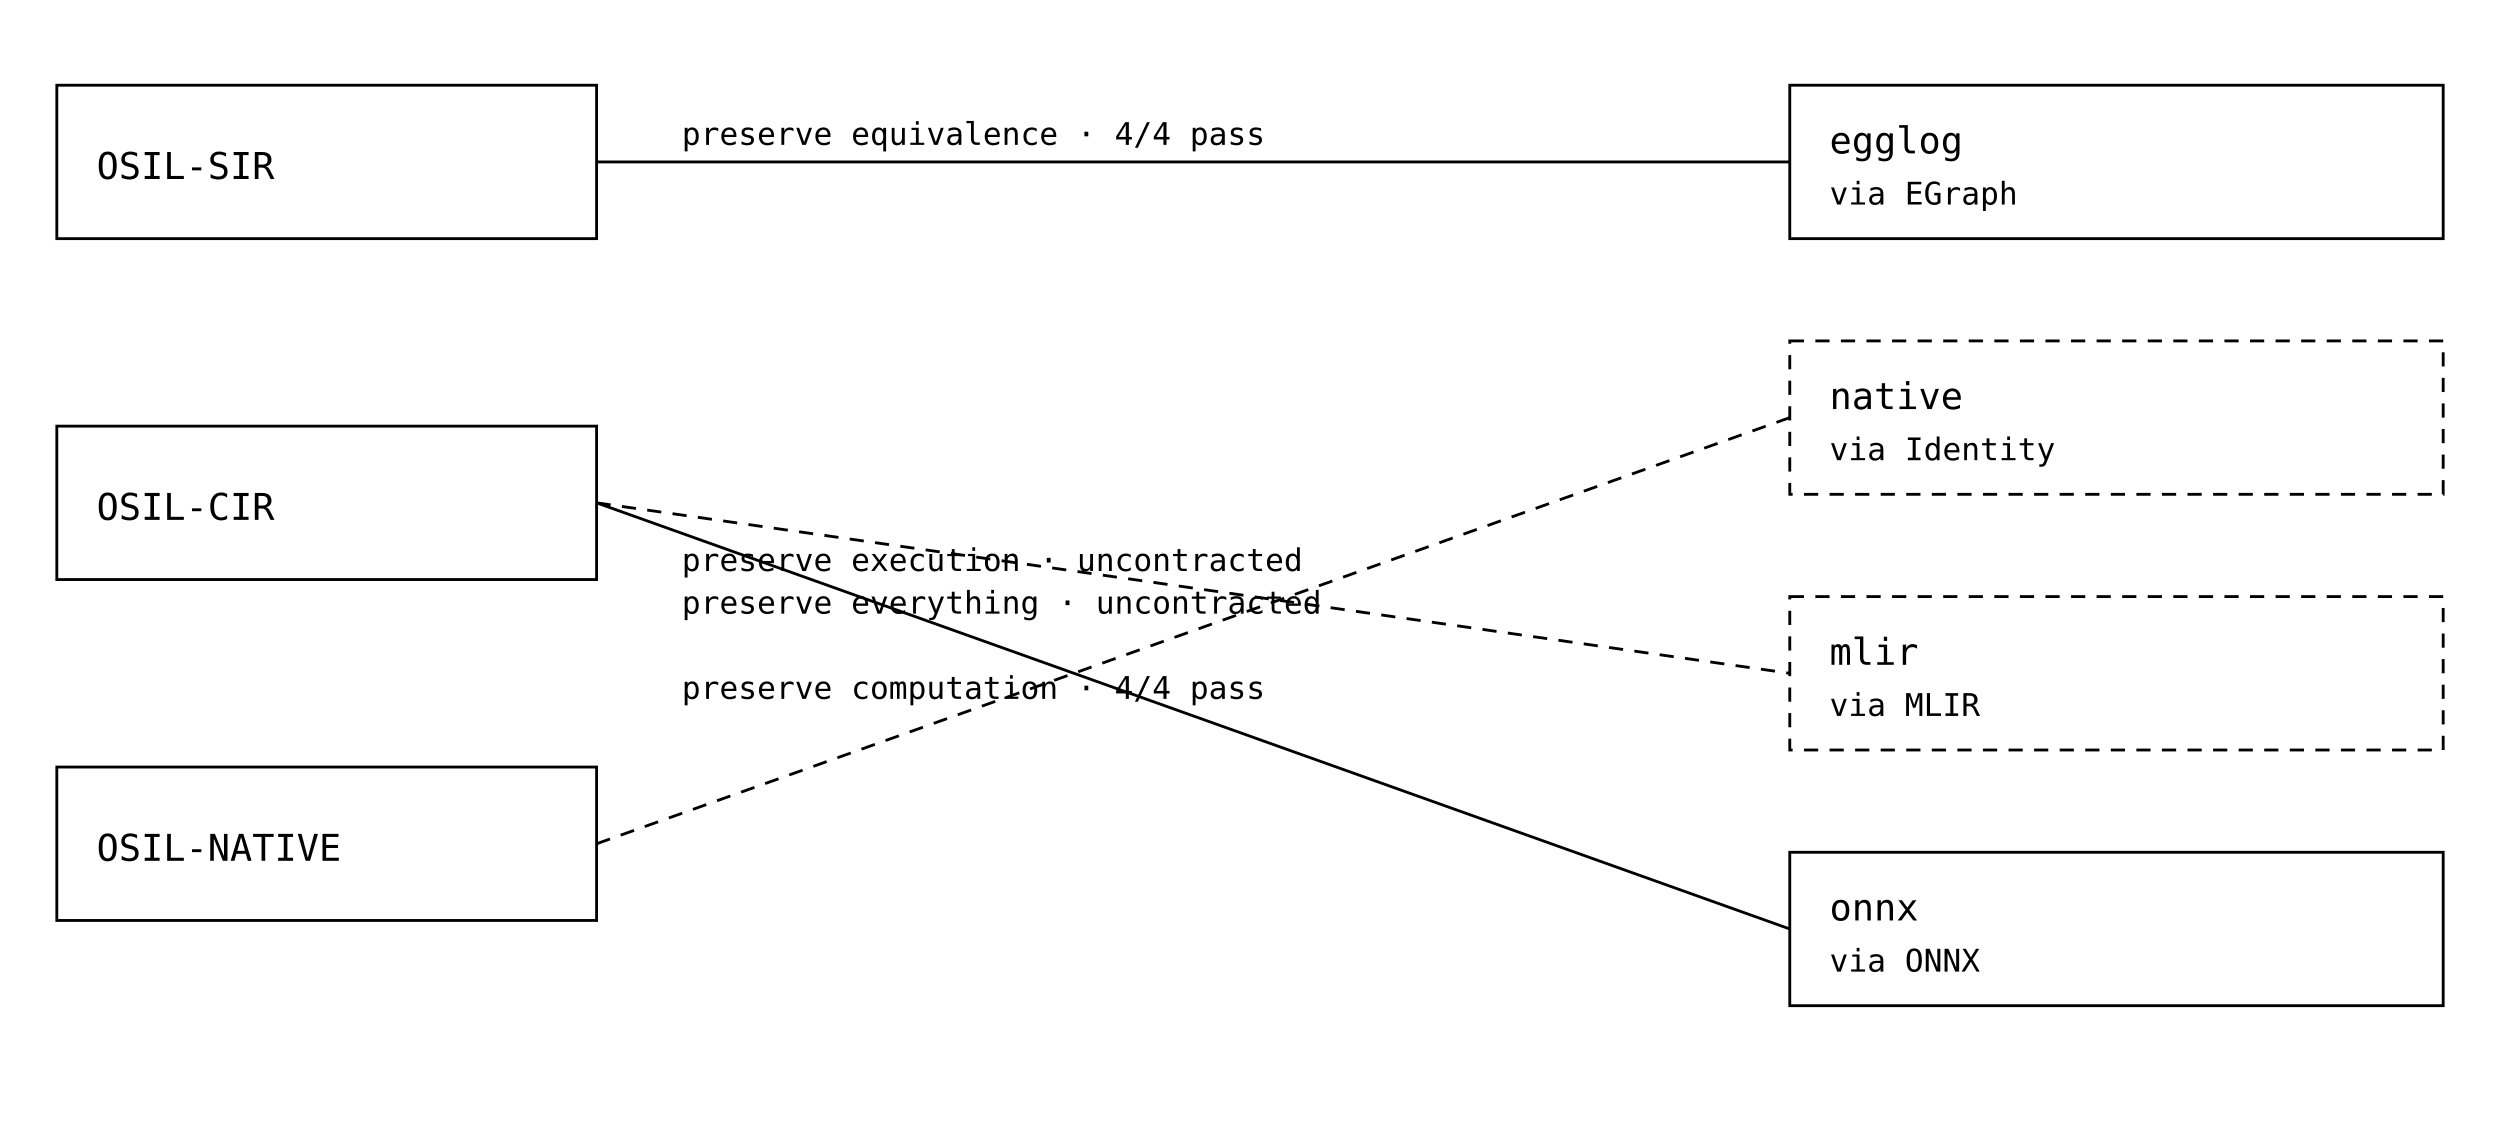
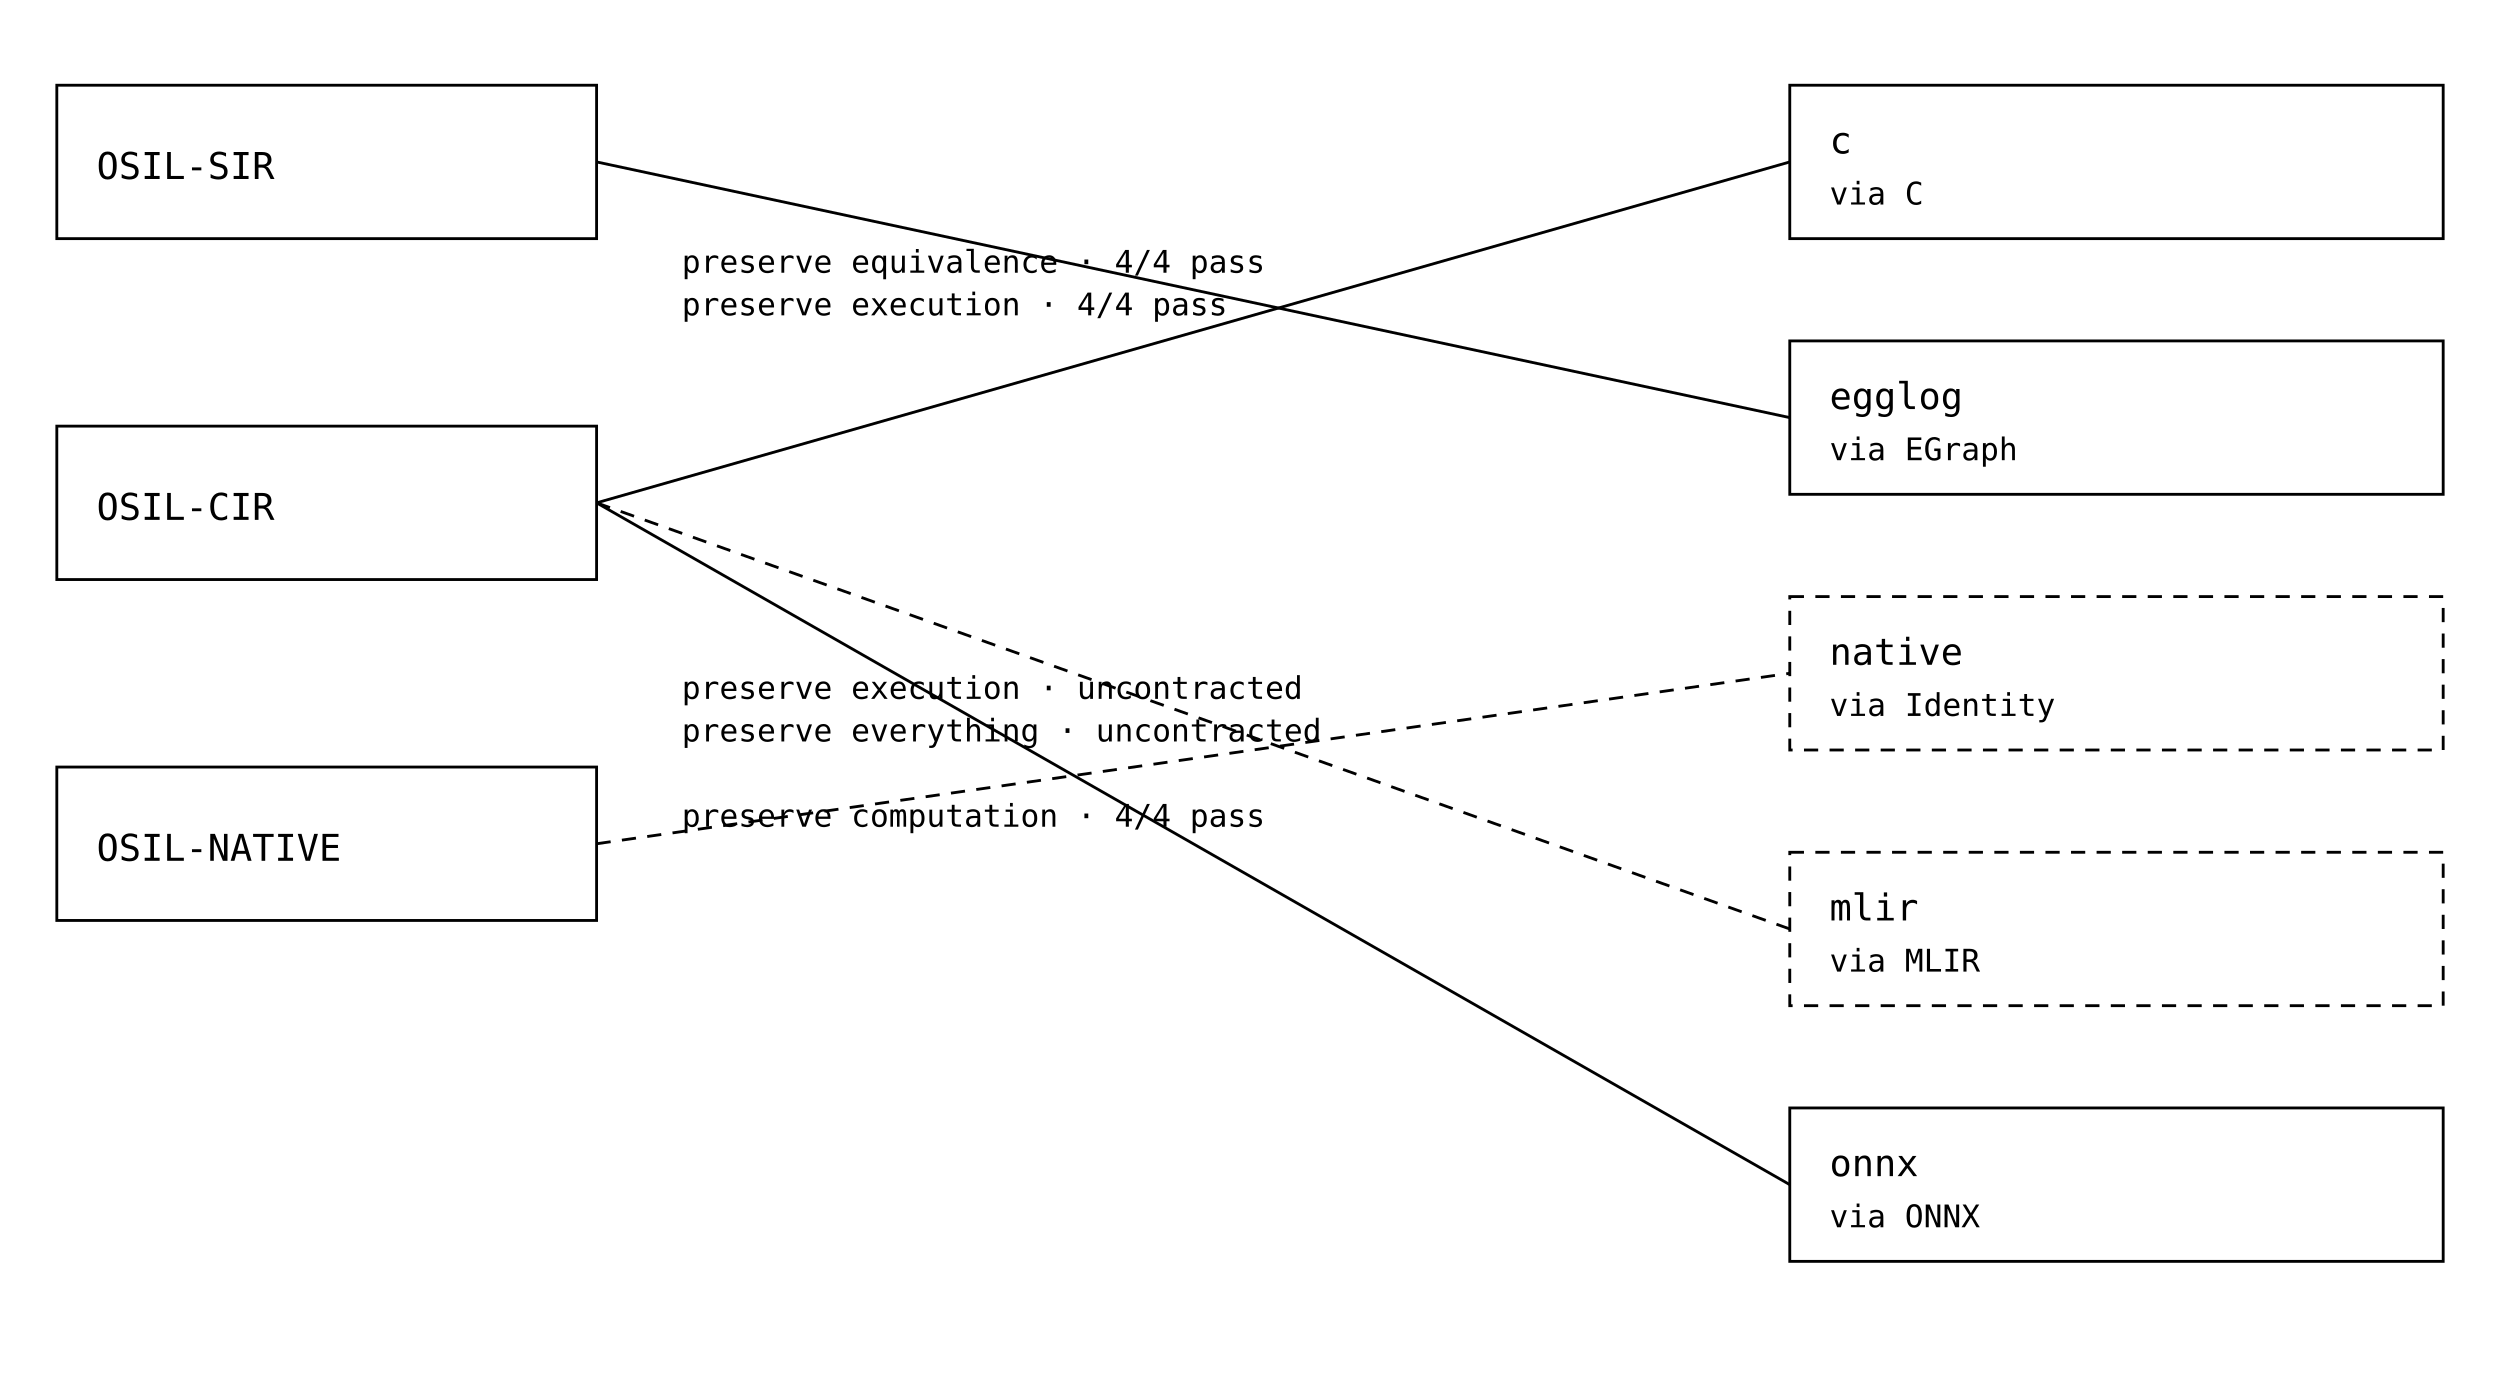
- <svg xmlns="http://www.w3.org/2000/svg" viewBox="0 0 880 400" font-family="monospace" font-size="13">
+ <svg xmlns="http://www.w3.org/2000/svg" viewBox="0 0 880 490" font-family="monospace" font-size="13">
  <rect x="20" y="30" width="190" height="54" fill="none" stroke="#000" />
  <text x="34" y="63">OSIL-SIR</text>
  <rect x="20" y="150" width="190" height="54" fill="none" stroke="#000" />
  <text x="34" y="183">OSIL-CIR</text>
  <rect x="20" y="270" width="190" height="54" fill="none" stroke="#000" />
  <text x="34" y="303">OSIL-NATIVE</text>
  <rect x="630" y="30" width="230" height="54" fill="none" stroke="#000" />
-   <text x="644" y="54">egglog</text>
-   <text x="644" y="72" font-size="11">via EGraph</text>
-   <polyline points="210,57 630,57" fill="none" stroke="#000" />
-   <text x="240" y="51" font-size="11">preserve equivalence · 4/4 pass</text>
-   <rect x="630" y="120" width="230" height="54" fill="none" stroke="#000" stroke-dasharray="5 4" />
-   <text x="644" y="144">native</text>
-   <text x="644" y="162" font-size="11">via Identity</text>
-   <polyline points="210,297 630,147" fill="none" stroke="#000" stroke-dasharray="5 4" />
-   <text x="240" y="216" font-size="11">preserve everything · uncontracted</text>
+   <text x="644" y="54">c</text>
+   <text x="644" y="72" font-size="11">via C</text>
+   <polyline points="210,177 630,57" fill="none" stroke="#000" />
+   <text x="240" y="111" font-size="11">preserve execution · 4/4 pass</text>
+   <rect x="630" y="120" width="230" height="54" fill="none" stroke="#000" />
+   <text x="644" y="144">egglog</text>
+   <text x="644" y="162" font-size="11">via EGraph</text>
+   <polyline points="210,57 630,147" fill="none" stroke="#000" />
+   <text x="240" y="96" font-size="11">preserve equivalence · 4/4 pass</text>
  <rect x="630" y="210" width="230" height="54" fill="none" stroke="#000" stroke-dasharray="5 4" />
-   <text x="644" y="234">mlir</text>
-   <text x="644" y="252" font-size="11">via MLIR</text>
-   <polyline points="210,177 630,237" fill="none" stroke="#000" stroke-dasharray="5 4" />
-   <text x="240" y="201" font-size="11">preserve execution · uncontracted</text>
-   <rect x="630" y="300" width="230" height="54" fill="none" stroke="#000" />
-   <text x="644" y="324">onnx</text>
-   <text x="644" y="342" font-size="11">via ONNX</text>
-   <polyline points="210,177 630,327" fill="none" stroke="#000" />
-   <text x="240" y="246" font-size="11">preserve computation · 4/4 pass</text>
+   <text x="644" y="234">native</text>
+   <text x="644" y="252" font-size="11">via Identity</text>
+   <polyline points="210,297 630,237" fill="none" stroke="#000" stroke-dasharray="5 4" />
+   <text x="240" y="261" font-size="11">preserve everything · uncontracted</text>
+   <rect x="630" y="300" width="230" height="54" fill="none" stroke="#000" stroke-dasharray="5 4" />
+   <text x="644" y="324">mlir</text>
+   <text x="644" y="342" font-size="11">via MLIR</text>
+   <polyline points="210,177 630,327" fill="none" stroke="#000" stroke-dasharray="5 4" />
+   <text x="240" y="246" font-size="11">preserve execution · uncontracted</text>
+   <rect x="630" y="390" width="230" height="54" fill="none" stroke="#000" />
+   <text x="644" y="414">onnx</text>
+   <text x="644" y="432" font-size="11">via ONNX</text>
+   <polyline points="210,177 630,417" fill="none" stroke="#000" />
+   <text x="240" y="291" font-size="11">preserve computation · 4/4 pass</text>
</svg>
